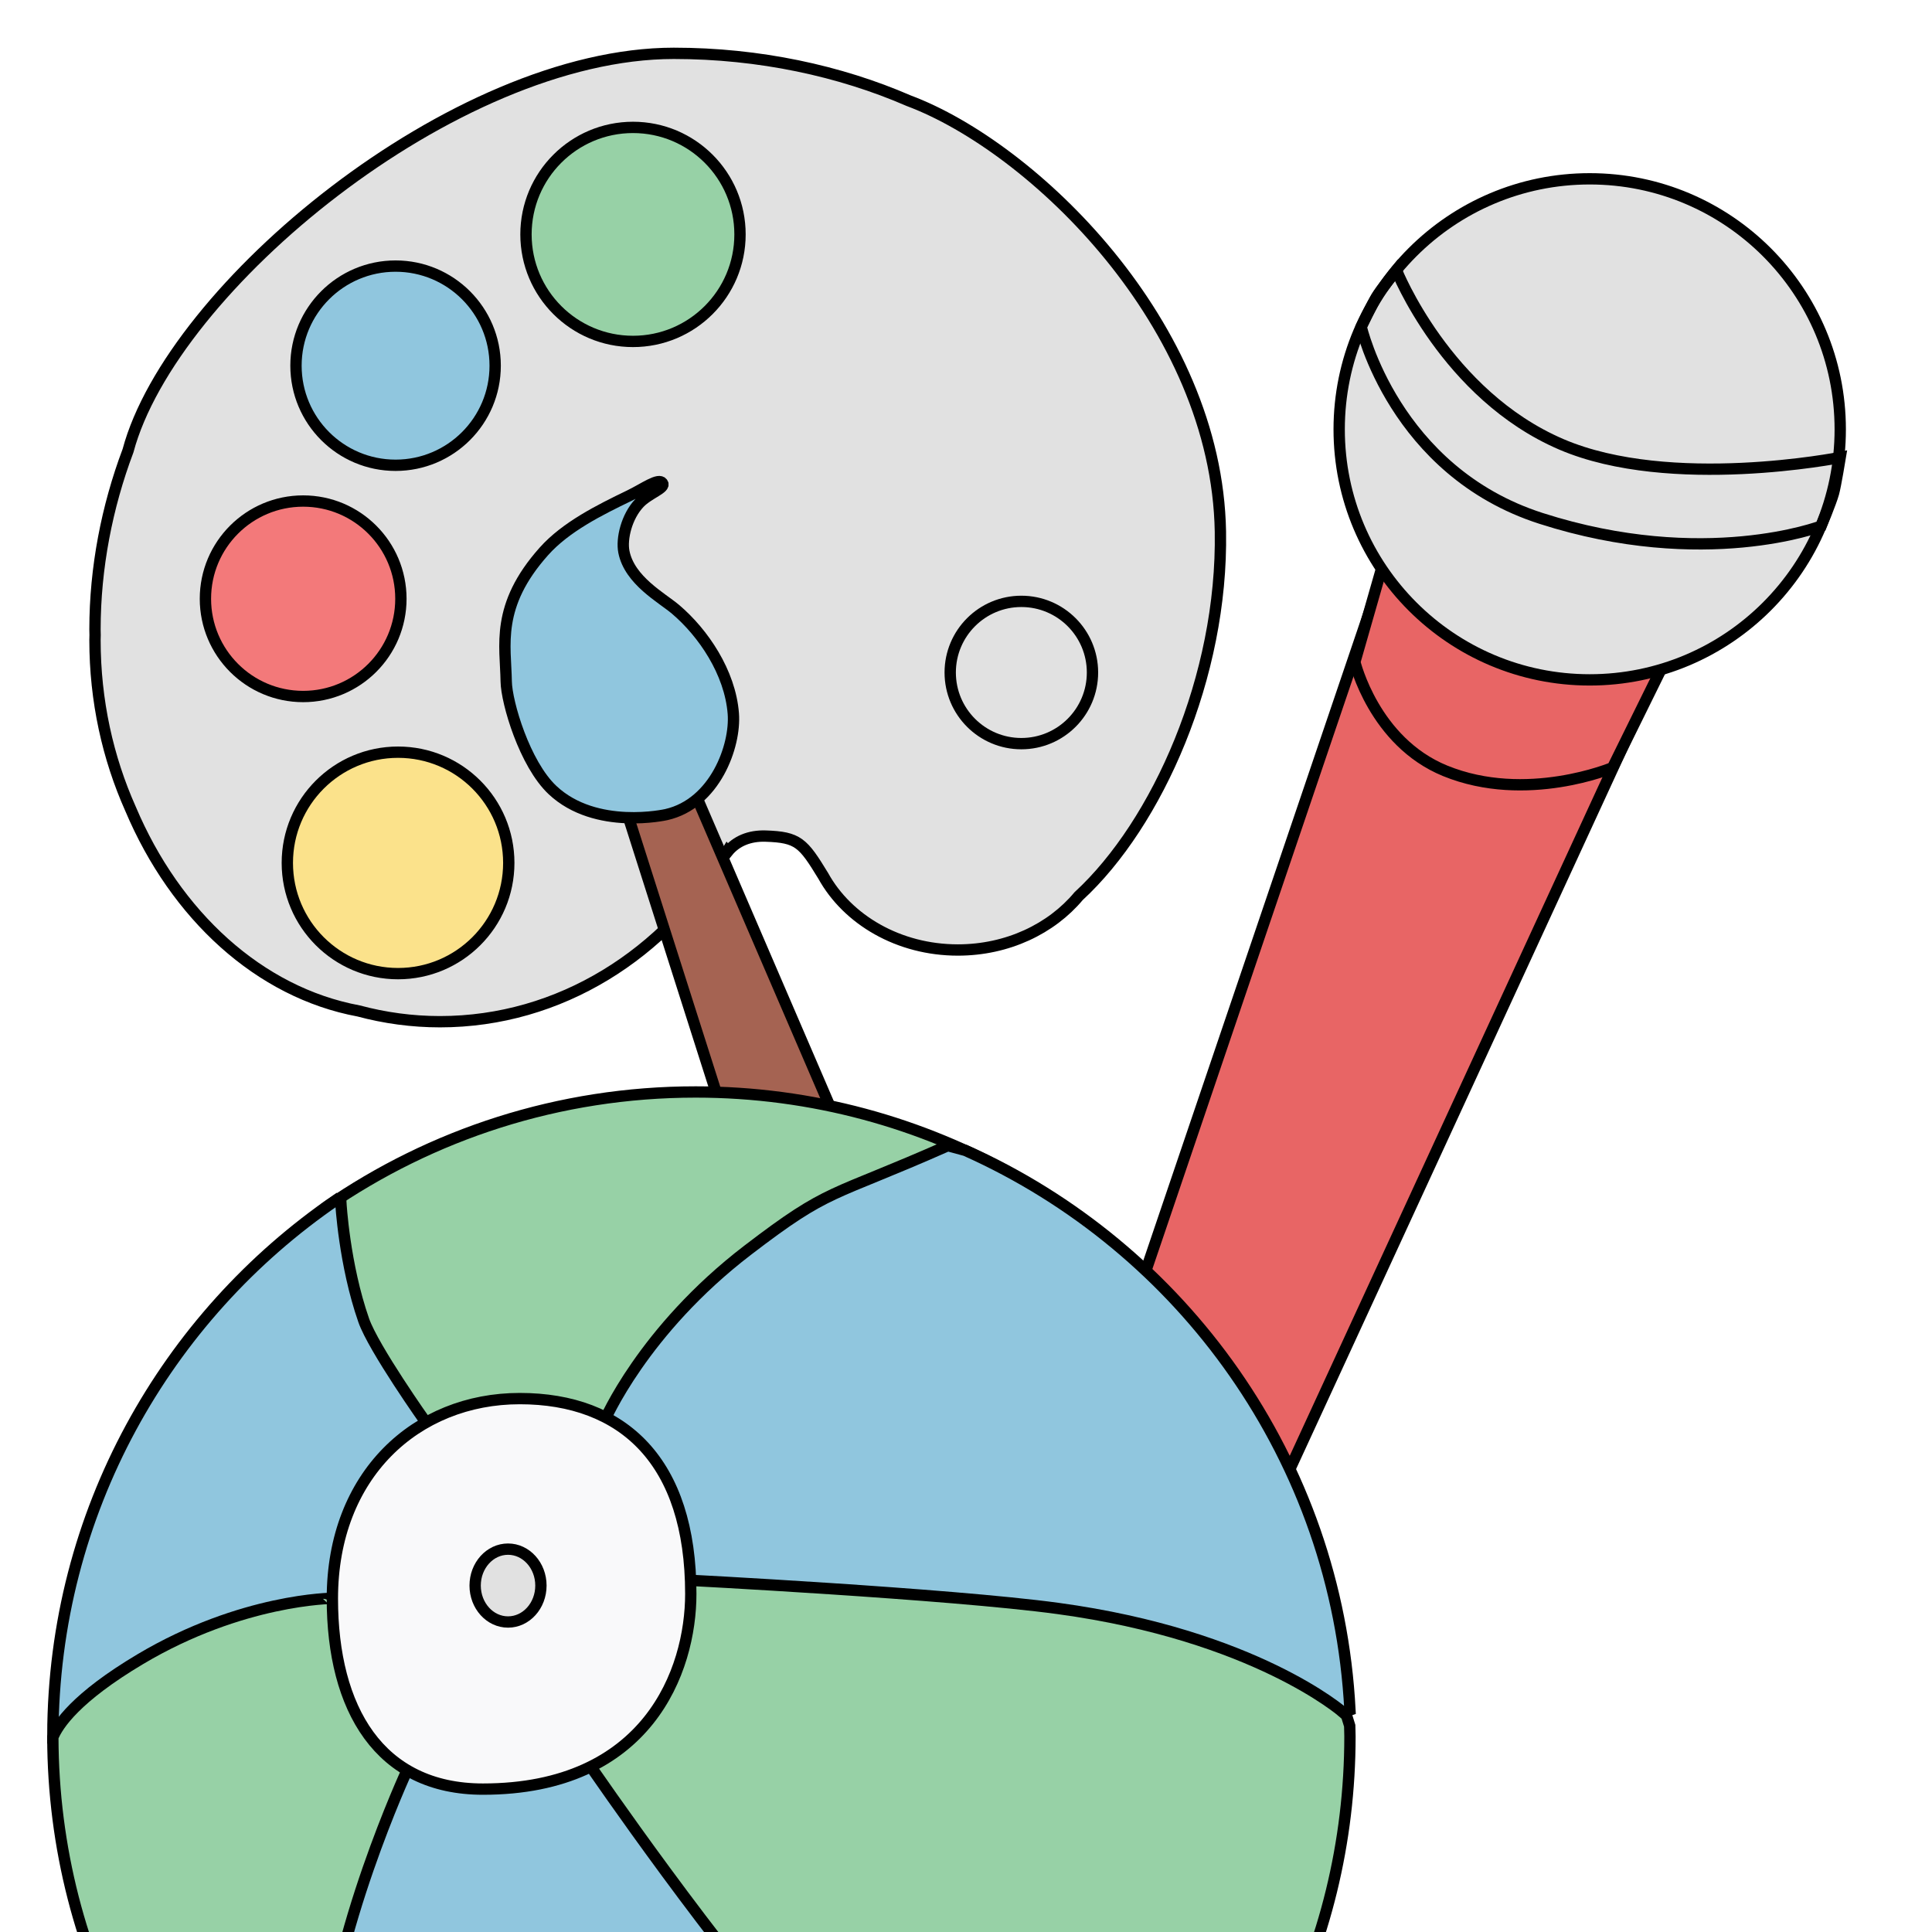
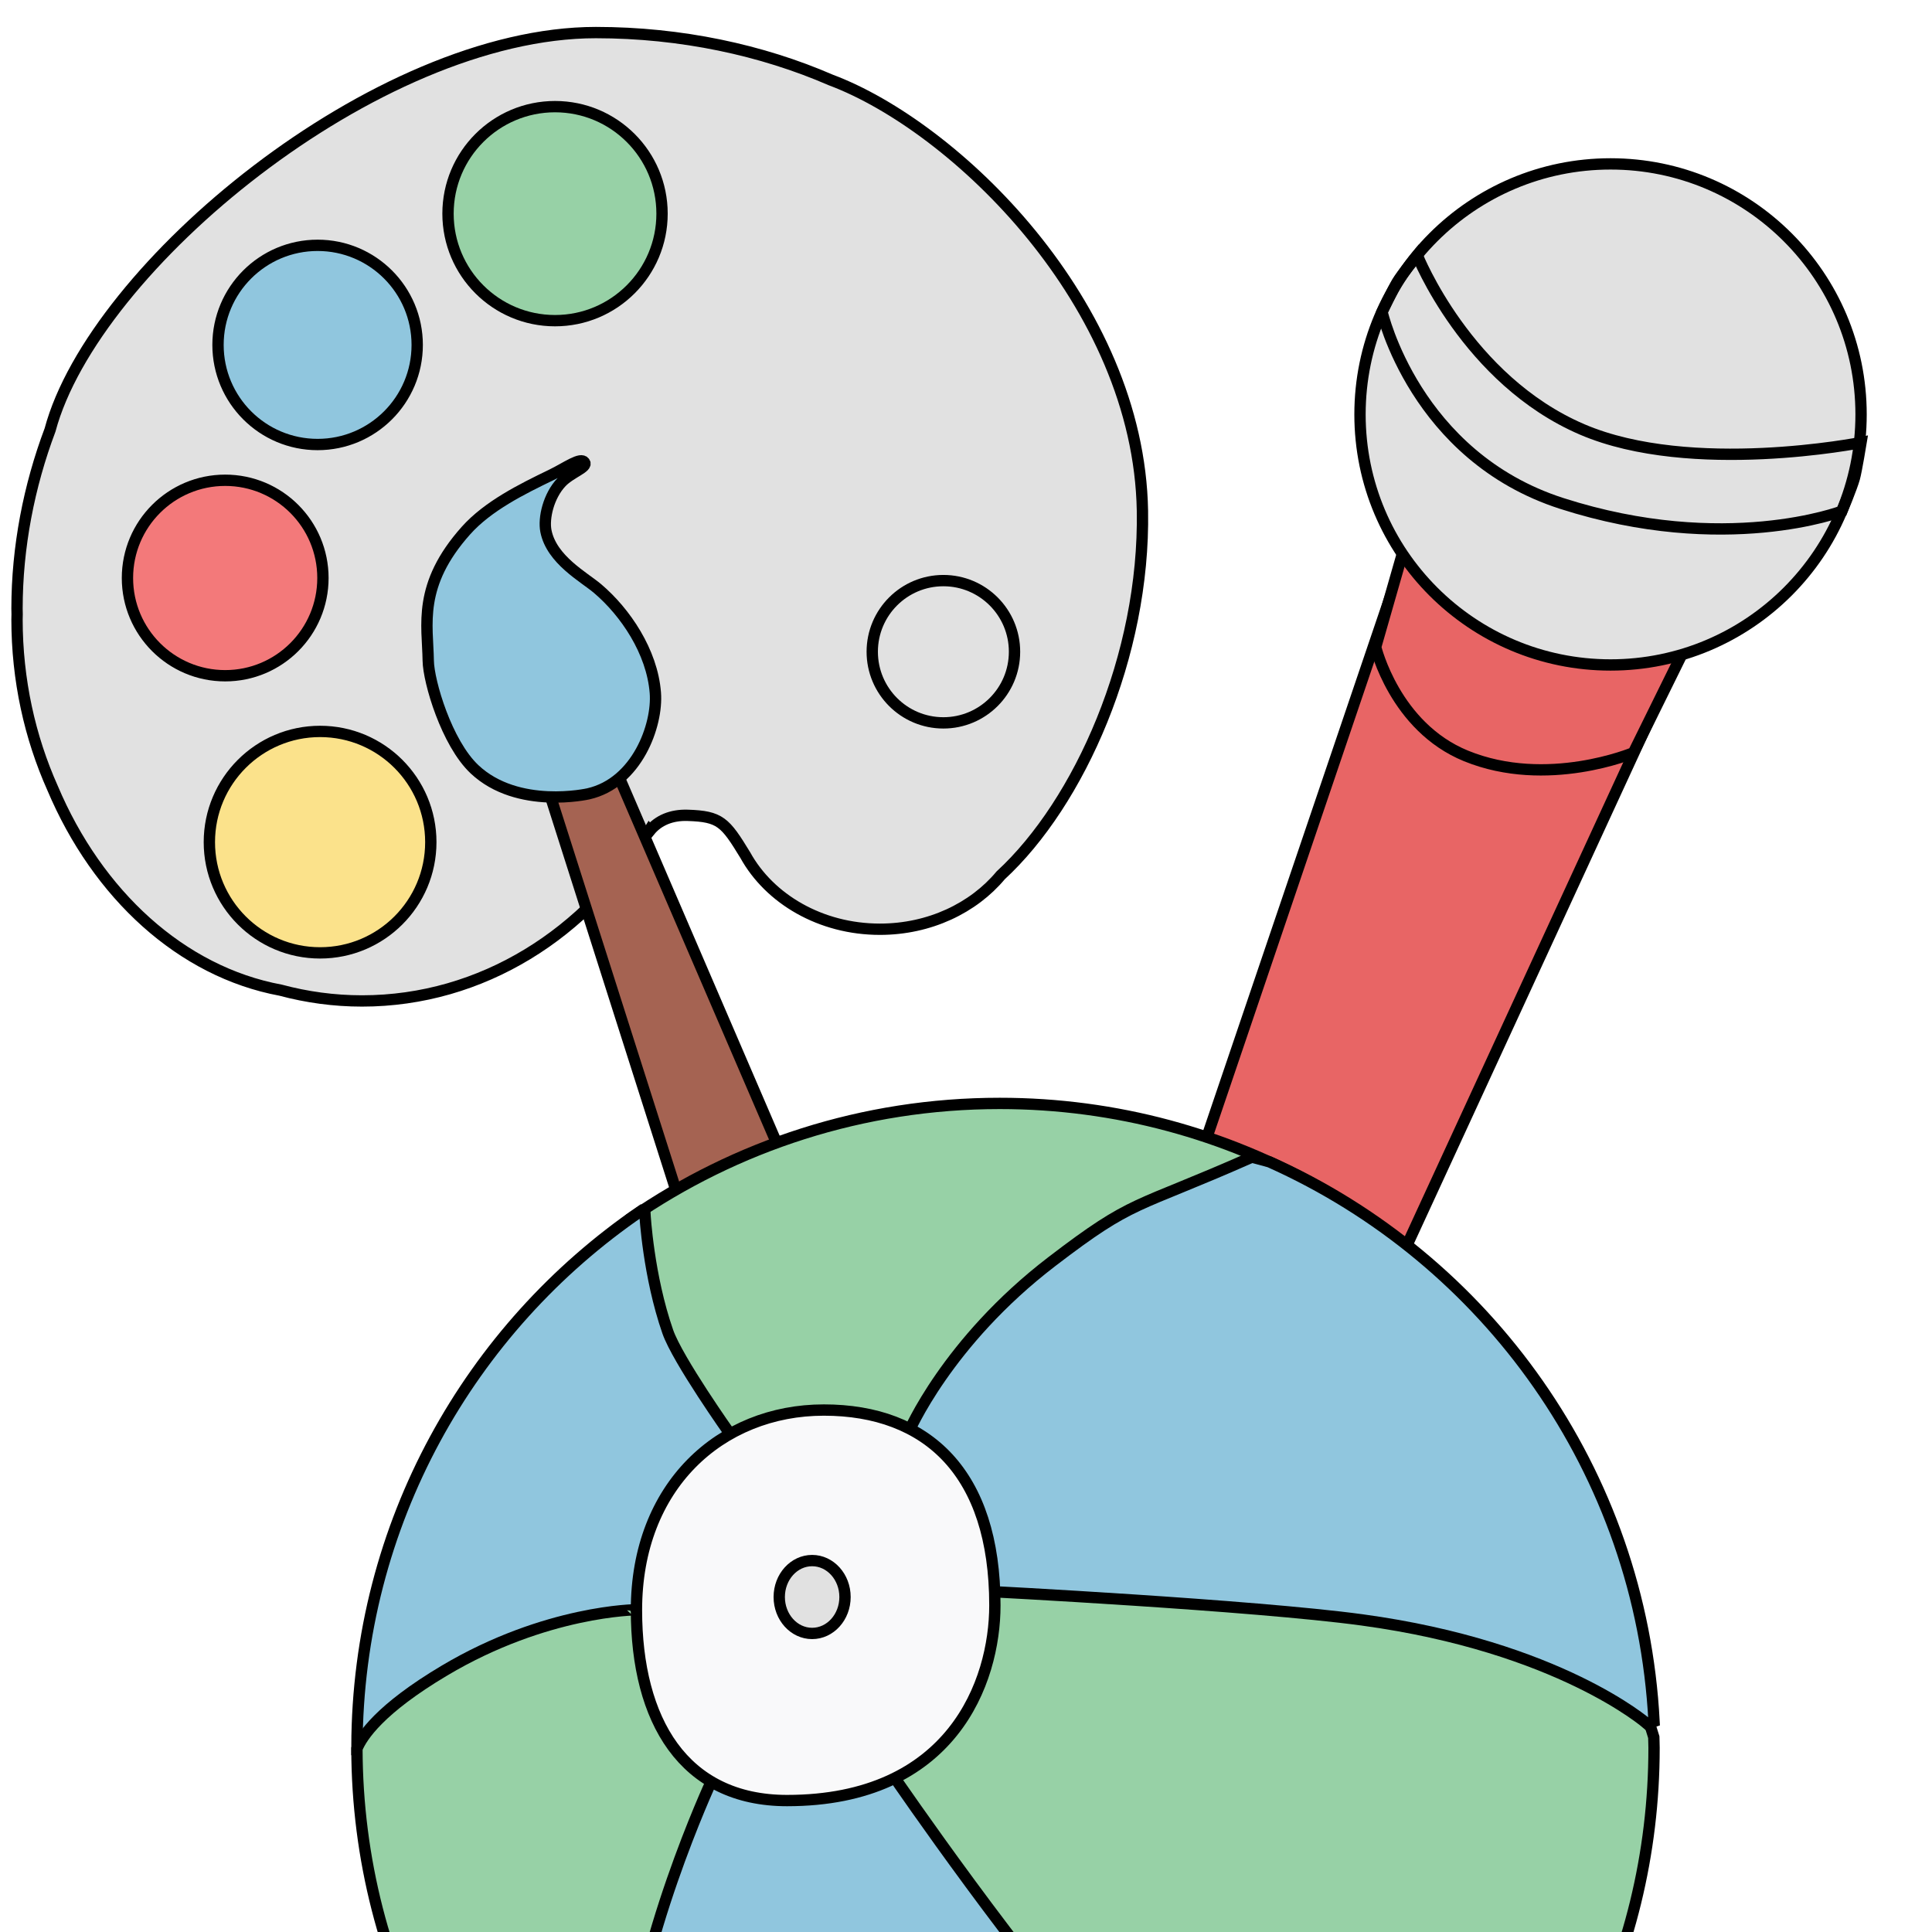
- <svg xmlns="http://www.w3.org/2000/svg" version="1.1" x="0px" y="0px" width="256px" height="256px" viewBox="-6.249 -6.317 256 256" enable-background="new -6.249 -6.317 256 256" xml:space="preserve">
+ <svg xmlns="http://www.w3.org/2000/svg" version="1.1" x="0px" y="0px" width="256px" height="256px" viewBox="-1.505 -3.566 256 256" enable-background="new -1.505 -3.566 256 256" xml:space="preserve">
  <defs>
</defs>
-   <path display="none" fill="#F3797A" stroke="#000000" stroke-width="3" stroke-miterlimit="10" d="M183.554,60.078l-16.622,55.965  l25.245,17.525l25.51-59.093c0,0-8.897,2.694-20.676-1.075C188.814,70.778,183.554,60.078,183.554,60.078z" />
-   <polyline display="none" fill="#A56352" stroke="#000000" stroke-width="3" stroke-miterlimit="10" points="84.145,149.929   67.252,96.507 76.374,94.018 93.813,134.871 84.636,149.929 " />
-   <path fill="#E1E1E1" stroke="#000000" stroke-width="1.5" stroke-miterlimit="10" d="M155.461,64.12  c-0.475-27.483-24.853-50.938-41.31-57.094C105.052,3.076,94.347,0.75,83.036,0.75c-29.118,0-66.547,31.084-72.321,52.656  c-2.791,7.418-4.378,15.525-4.378,23.672c0,0.252,0.012,0.501,0.015,0.753C6.35,78.056,6.337,78.276,6.337,78.5  c0,8.029,1.699,15.616,4.71,22.359c5.965,14.117,17.069,24.335,30.217,26.778c3.459,0.926,7.068,1.428,10.785,1.428  c15.892,0,29.884-8.974,38.076-22.586c0.016,0.019,0.033,0.035,0.049,0.053c1.128-1.4,2.886-2.134,5.027-2.063  c4.307,0.141,4.953,0.875,7.633,5.27c3.211,5.808,9.982,9.824,17.841,9.824c6.579,0,12.393-2.818,16.001-7.14  C147.115,102.813,155.792,83.321,155.461,64.12z" />
-   <path fill="#A56352" stroke="#000000" stroke-width="1.5" stroke-miterlimit="10" d="M86.167,99.538l-9.122,2.489l30.91,97.031  c0,0,1.132,6.795,12.459,1.133c7.098-3.549,4.854-9.871,4.854-9.871L86.167,99.538z" />
-   <path fill="#90C6DE" stroke="#000000" stroke-width="1.5" stroke-miterlimit="10" d="M82.044,101.621  c6.438-1.464,9.21-9.088,8.875-13.386c-0.427-5.479-3.994-10.704-7.656-13.813c-1.809-1.536-6.094-3.813-6.844-7.625  c-0.338-1.721,0.352-4.668,2.063-6.469c1.217-1.281,3.494-1.962,3.063-2.625c-0.493-0.758-2.456,0.716-4.406,1.657  c-3.931,1.896-8.418,4.132-11.313,7.375c-6.461,7.239-5.07,12.489-5,17.239c0.041,2.781,2.441,10.924,6.136,14.397  C72.7,103.766,82.044,101.621,82.044,101.621" />
-   <circle fill="#97D1A6" stroke="#000000" stroke-width="1.5" stroke-miterlimit="10" cx="77.626" cy="24.744" r="14.18" />
-   <circle fill="#90C6DE" stroke="#000000" stroke-width="1.5" stroke-miterlimit="10" cx="46.167" cy="42.138" r="13.197" />
-   <circle fill="#F3797A" stroke="#000000" stroke-width="1.5" stroke-miterlimit="10" cx="33.921" cy="73.023" r="12.951" />
-   <circle fill="#FBE28B" stroke="#000000" stroke-width="1.5" stroke-miterlimit="10" cx="46.495" cy="108.023" r="14.672" />
-   <circle fill="#E1E1E1" stroke="#000000" stroke-width="1.5" stroke-miterlimit="10" cx="129.085" cy="82.793" r="9.426" />
-   <path fill="#E86565" stroke="#000000" stroke-width="1.5" stroke-miterlimit="10" d="M181.38,56.581l-45.533,134.151  c0,0,1.456,6.957,8.091,10.389c6.865,3.551,15.372-1.166,15.372-1.166l58.275-126.451L198.937,58.95L181.38,56.581z" />
-   <path fill="#E86565" stroke="#000000" stroke-width="1.5" stroke-miterlimit="10" d="M173.274,81.401l3.536-12.352l37.02,13.36  l-6.403,12.993c0,0-11.425,4.814-22.185,0.42C175.805,91.968,173.274,81.401,173.274,81.401z" />
-   <circle fill="#E1E1E1" stroke="#000000" stroke-width="1.5" stroke-miterlimit="10" cx="204.395" cy="50.574" r="33.197" />
-   <path fill="none" stroke="#000000" stroke-width="1.5" stroke-miterlimit="10" d="M174.121,36.992c0,0,4.345,19.132,23.834,25.384  c21.625,6.938,37.1,1.017,37.1,1.017s1.305-3.122,1.65-4.37c0.275-0.996,0.887-4.725,0.887-4.725s-22.479,4.467-36.949-1.734  c-15.313-6.563-21.854-23.065-21.854-23.065s-2.082,2.571-2.649,3.525C175.579,33.964,174.121,36.992,174.121,36.992z" />
-   <path fill="#97D1A6" stroke="#000000" stroke-width="1.5" stroke-miterlimit="10" d="M37.034,194.71h91.371V149.58  c-12.54-7.118-27.027-11.205-42.478-11.205c-18.16,0-34.999,5.63-48.893,15.221V194.71z" />
-   <path fill="#90C6DE" stroke="#000000" stroke-width="1.5" stroke-miterlimit="10" d="M0.754,223.549l37.038-18.081l12.395-23.314  c0,0-6.94-9.789-8.245-13.53c-2.581-7.397-3.022-15.544-3.022-15.544l-0.576-0.425C15.722,168.127,0.851,194.095,0.754,223.549z" />
-   <path fill="#97D1A6" stroke="#000000" stroke-width="1.5" stroke-miterlimit="10" d="M12.353,213.524  c-8.569,5.096-10.942,8.729-11.601,10.354c0.068,29.331,14.794,55.208,37.235,70.724l9.723-66.377l-9.918-22.756  C37.792,205.468,25.804,205.523,12.353,213.524z" />
-   <path fill="#90C6DE" stroke="#000000" stroke-width="1.5" stroke-miterlimit="10" d="M72.018,227.742l-24.308,0.482  c0,0-10.098,21.77-11.101,39.319c-1.002,17.537,0.082,24.58,0.746,27.116c13.914,9.634,30.789,15.292,48.994,15.292  c19.506,0,37.495-6.489,51.94-17.416L72.018,227.742z" />
-   <path fill="#97D1A6" stroke="#000000" stroke-width="1.5" stroke-miterlimit="10" d="M172.627,223.764  c0-0.475-0.028-0.941-0.035-1.414l-0.783-2.53l-3.594-8.441l-62.792-20.218l-20.139,11.87l-13.266,24.711  c0,0,16.889,24.663,29.448,38.254c14.208,15.375,32.178,24.666,36.575,26.808C159.037,277.083,172.627,252.011,172.627,223.764z" />
-   <path fill="#90C6DE" stroke="#000000" stroke-width="1.5" stroke-miterlimit="10" d="M171.705,220.574l0.922-0.312  c-1.729-33.133-22.179-61.289-50.964-74.146l-2.318-0.627c-15.84,7.015-15.513,5.425-26.511,13.844  c-13.935,10.666-18.99,22.634-18.99,22.634l10.377,21.063c0,0,35.276,1.818,49.728,3.784  C160.062,210.367,171.705,220.574,171.705,220.574z" />
-   <path fill="#F9F9FA" stroke="#000000" stroke-width="1.5" stroke-miterlimit="10" d="M85.284,204.877  c0,10.188-5.718,25.873-27.538,25.873c-13.716,0-19.955-10.623-19.955-25.254c0-16.401,11.119-26.492,24.834-26.492  C76.343,179.004,85.284,187.352,85.284,204.877z" />
-   <ellipse fill="#E1E1E1" stroke="#000000" stroke-width="1.5" stroke-miterlimit="10" cx="61.068" cy="203.779" rx="4.358" ry="4.828" />
+   <path display="none" fill="#F3797A" stroke="#000000" stroke-width="3" stroke-miterlimit="10" d="M188.298,62.829l-16.622,55.965  l25.245,17.525l25.51-59.093c0,0-8.897,2.694-20.676-1.075C193.559,73.529,188.298,62.829,188.298,62.829z" />
+   <polyline display="none" fill="#A56352" stroke="#000000" stroke-width="3" stroke-miterlimit="10" points="88.889,152.68   71.996,99.258 81.118,96.769 98.558,137.622 89.38,152.68 " />
+   <path fill="#E1E1E1" stroke="#000000" stroke-width="1.5" stroke-miterlimit="10" d="M149.874,64.12  c-0.475-27.483-24.853-50.938-41.31-57.094C99.465,3.076,88.76,0.75,77.449,0.75c-29.118,0-66.547,31.084-72.321,52.656  C2.337,60.824,0.75,68.931,0.75,77.079c0,0.252,0.012,0.501,0.015,0.753C0.763,78.056,0.75,78.276,0.75,78.5  c0,8.029,1.699,15.616,4.71,22.359c5.965,14.117,17.069,24.335,30.217,26.778c3.459,0.926,7.068,1.428,10.785,1.428  c15.892,0,29.884-8.974,38.076-22.586c0.016,0.019,0.033,0.035,0.049,0.053c1.128-1.4,2.886-2.134,5.027-2.063  c4.307,0.141,4.953,0.875,7.633,5.27c3.211,5.808,9.982,9.824,17.841,9.824c6.579,0,12.393-2.818,16.001-7.14  C141.528,102.813,150.205,83.321,149.874,64.12z" />
+   <path fill="#A56352" stroke="#000000" stroke-width="1.5" stroke-miterlimit="10" d="M80.58,99.538l-9.122,2.489l30.91,97.031  c0,0,1.132,6.795,12.459,1.133c7.098-3.549,4.854-9.871,4.854-9.871L80.58,99.538z" />
+   <path fill="#90C6DE" stroke="#000000" stroke-width="1.5" stroke-miterlimit="10" d="M76.457,101.621  c6.438-1.464,9.21-9.088,8.875-13.386c-0.427-5.479-3.994-10.704-7.656-13.813c-1.809-1.536-6.094-3.813-6.844-7.625  c-0.338-1.721,0.352-4.668,2.063-6.469c1.217-1.281,3.494-1.962,3.063-2.625c-0.493-0.758-2.456,0.716-4.406,1.657  c-3.931,1.896-8.418,4.132-11.313,7.375c-6.461,7.239-5.07,12.489-5,17.239c0.041,2.781,2.441,10.924,6.136,14.397  C67.113,103.766,76.457,101.621,76.457,101.621" />
+   <circle fill="#97D1A6" stroke="#000000" stroke-width="1.5" stroke-miterlimit="10" cx="72.039" cy="24.744" r="14.18" />
+   <circle fill="#90C6DE" stroke="#000000" stroke-width="1.5" stroke-miterlimit="10" cx="40.58" cy="42.138" r="13.197" />
+   <circle fill="#F3797A" stroke="#000000" stroke-width="1.5" stroke-miterlimit="10" cx="28.334" cy="73.023" r="12.951" />
+   <circle fill="#FBE28B" stroke="#000000" stroke-width="1.5" stroke-miterlimit="10" cx="40.908" cy="108.023" r="14.672" />
+   <circle fill="#E1E1E1" stroke="#000000" stroke-width="1.5" stroke-miterlimit="10" cx="123.498" cy="82.793" r="9.426" />
+   <path fill="#E86565" stroke="#000000" stroke-width="1.5" stroke-miterlimit="10" d="M188.884,57.355l-45.533,134.151  c0,0,1.456,6.957,8.091,10.389c6.865,3.551,15.372-1.166,15.372-1.166l58.275-126.451L206.44,59.725L188.884,57.355z" />
+   <path fill="#E86565" stroke="#000000" stroke-width="1.5" stroke-miterlimit="10" d="M180.778,82.175l3.536-12.352l37.02,13.36  l-6.403,12.993c0,0-11.425,4.814-22.185,0.42C183.309,92.743,180.778,82.175,180.778,82.175z" />
+   <circle fill="#E1E1E1" stroke="#000000" stroke-width="1.5" stroke-miterlimit="10" cx="211.899" cy="51.348" r="33.197" />
+   <path fill="none" stroke="#000000" stroke-width="1.5" stroke-miterlimit="10" d="M181.625,37.767c0,0,4.345,19.132,23.834,25.384  c21.625,6.938,37.1,1.017,37.1,1.017s1.305-3.122,1.65-4.37c0.275-0.996,0.887-4.725,0.887-4.725s-22.479,4.467-36.949-1.734  c-15.313-6.563-21.854-23.065-21.854-23.065s-2.082,2.571-2.649,3.525C183.083,34.739,181.625,37.767,181.625,37.767z" />
+   <path fill="#97D1A6" stroke="#000000" stroke-width="1.5" stroke-miterlimit="10" d="M82.072,198.978h91.372v-45.131  c-12.541-7.118-27.029-11.205-42.479-11.205c-18.161,0-34.999,5.63-48.894,15.221V198.978z" />
+   <path fill="#90C6DE" stroke="#000000" stroke-width="1.5" stroke-miterlimit="10" d="M45.792,227.817l37.038-18.081l12.395-23.314  c0,0-6.94-9.789-8.245-13.53c-2.581-7.397-3.022-15.544-3.022-15.544l-0.576-0.425C60.76,172.395,45.889,198.363,45.792,227.817z" />
+   <path fill="#97D1A6" stroke="#000000" stroke-width="1.5" stroke-miterlimit="10" d="M57.391,217.792  c-8.569,5.096-10.942,8.729-11.601,10.354c0.068,29.331,14.794,55.208,37.235,70.724l9.723-66.377l-9.918-22.756  C82.83,209.736,70.842,209.791,57.391,217.792z" />
+   <path fill="#90C6DE" stroke="#000000" stroke-width="1.5" stroke-miterlimit="10" d="M117.056,232.009l-24.308,0.482  c0,0-10.098,21.77-11.101,39.319c-1.002,17.537,0.082,24.58,0.746,27.116c13.914,9.634,30.789,15.292,48.993,15.292  c19.508,0,37.494-6.489,51.939-17.416L117.056,232.009z" />
+   <path fill="#97D1A6" stroke="#000000" stroke-width="1.5" stroke-miterlimit="10" d="M217.665,228.032  c0-0.475-0.029-0.941-0.035-1.414l-0.783-2.53l-3.594-8.441l-62.793-20.218l-20.138,11.87l-13.266,24.711  c0,0,16.888,24.663,29.447,38.254c14.209,15.375,32.178,24.666,36.576,26.808C204.075,281.351,217.665,256.279,217.665,228.032z" />
+   <path fill="#90C6DE" stroke="#000000" stroke-width="1.5" stroke-miterlimit="10" d="M216.743,224.841l0.922-0.312  c-1.729-33.133-22.18-61.289-50.963-74.146l-2.32-0.627c-15.84,7.015-15.512,5.425-26.51,13.844  c-13.936,10.666-18.99,22.634-18.99,22.634l10.377,21.063c0,0,35.277,1.818,49.729,3.784  C205.099,214.634,216.743,224.841,216.743,224.841z" />
+   <path fill="#F9F9FA" stroke="#000000" stroke-width="1.5" stroke-miterlimit="10" d="M130.322,209.145  c0,10.188-5.718,25.873-27.538,25.873c-13.716,0-19.955-10.623-19.955-25.254c0-16.401,11.119-26.492,24.834-26.492  C121.381,183.272,130.322,191.62,130.322,209.145z" />
+   <ellipse fill="#E1E1E1" stroke="#000000" stroke-width="1.5" stroke-miterlimit="10" cx="106.106" cy="208.046" rx="4.358" ry="4.828" />
</svg>
